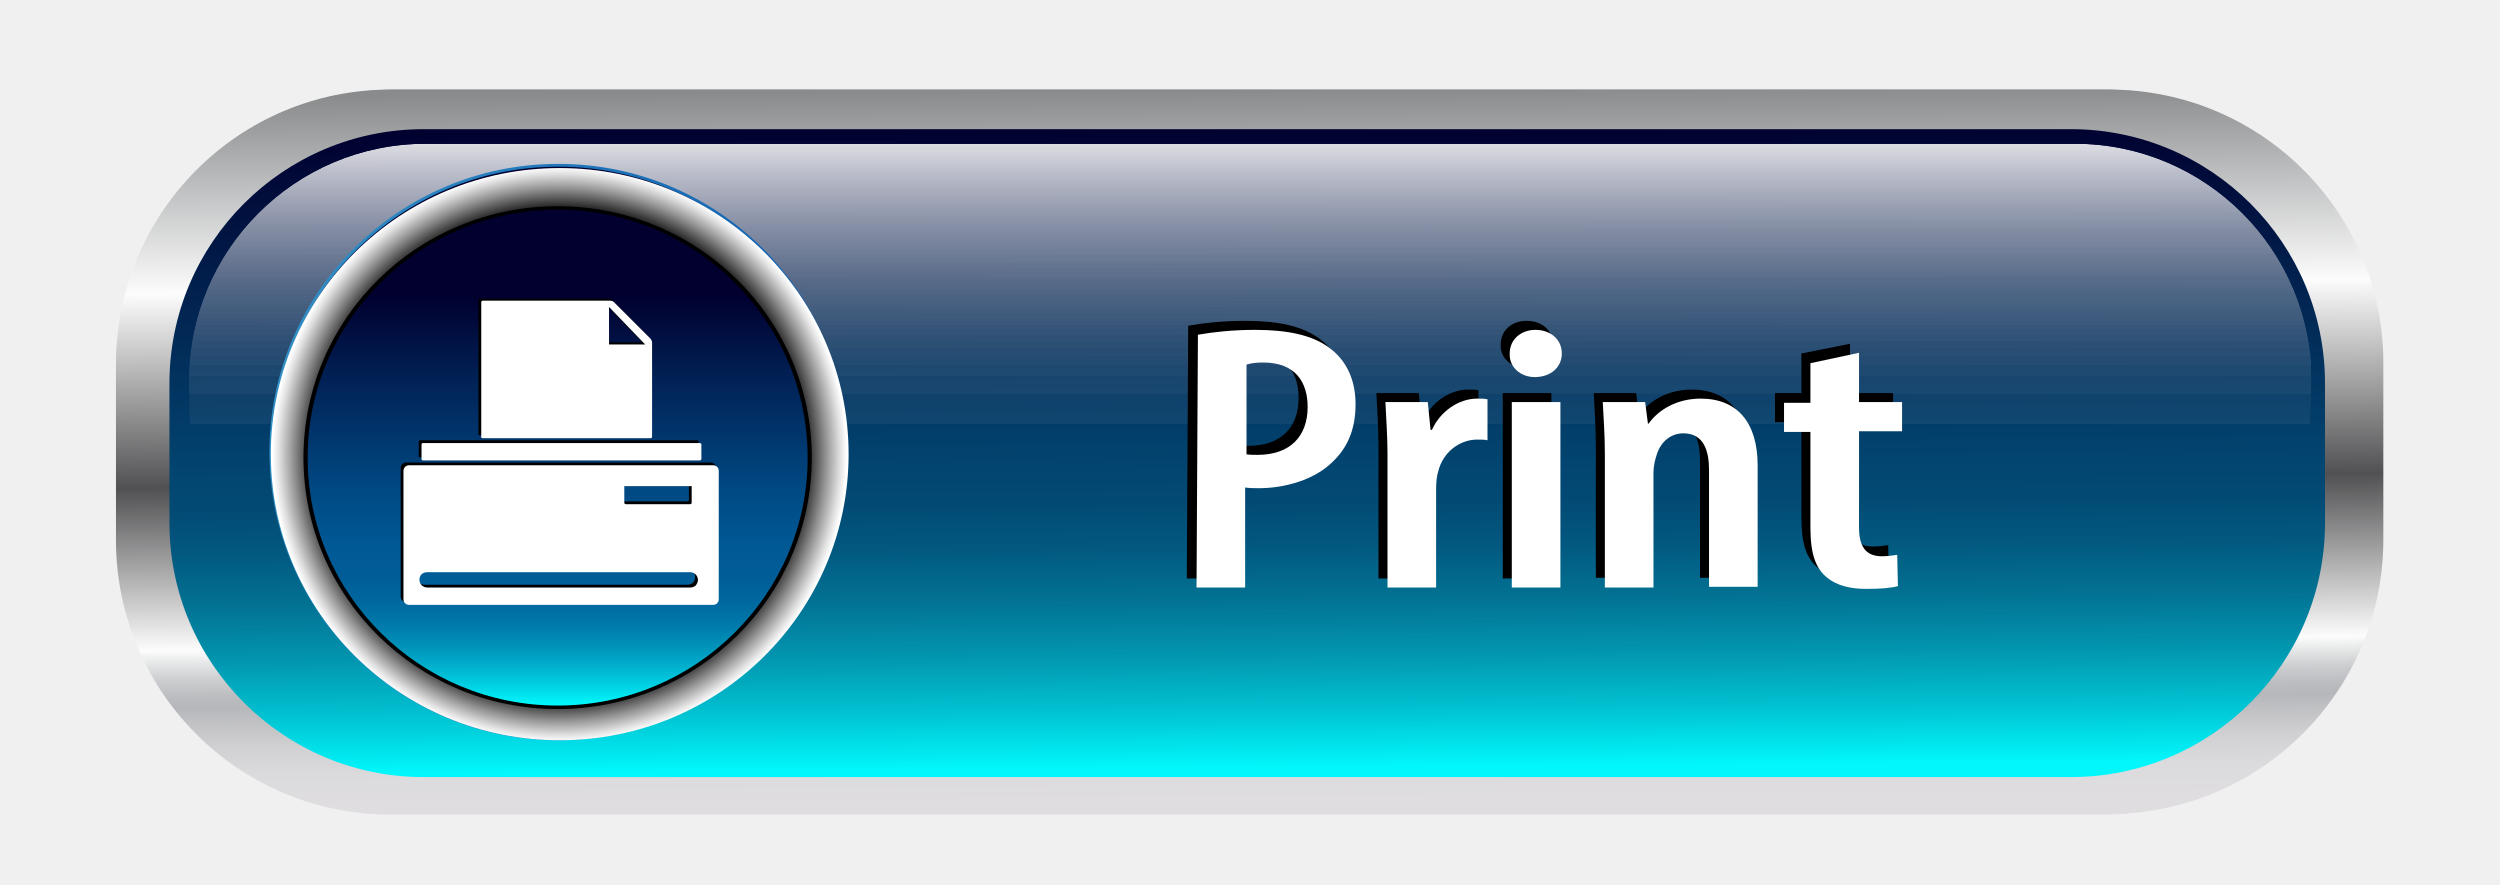
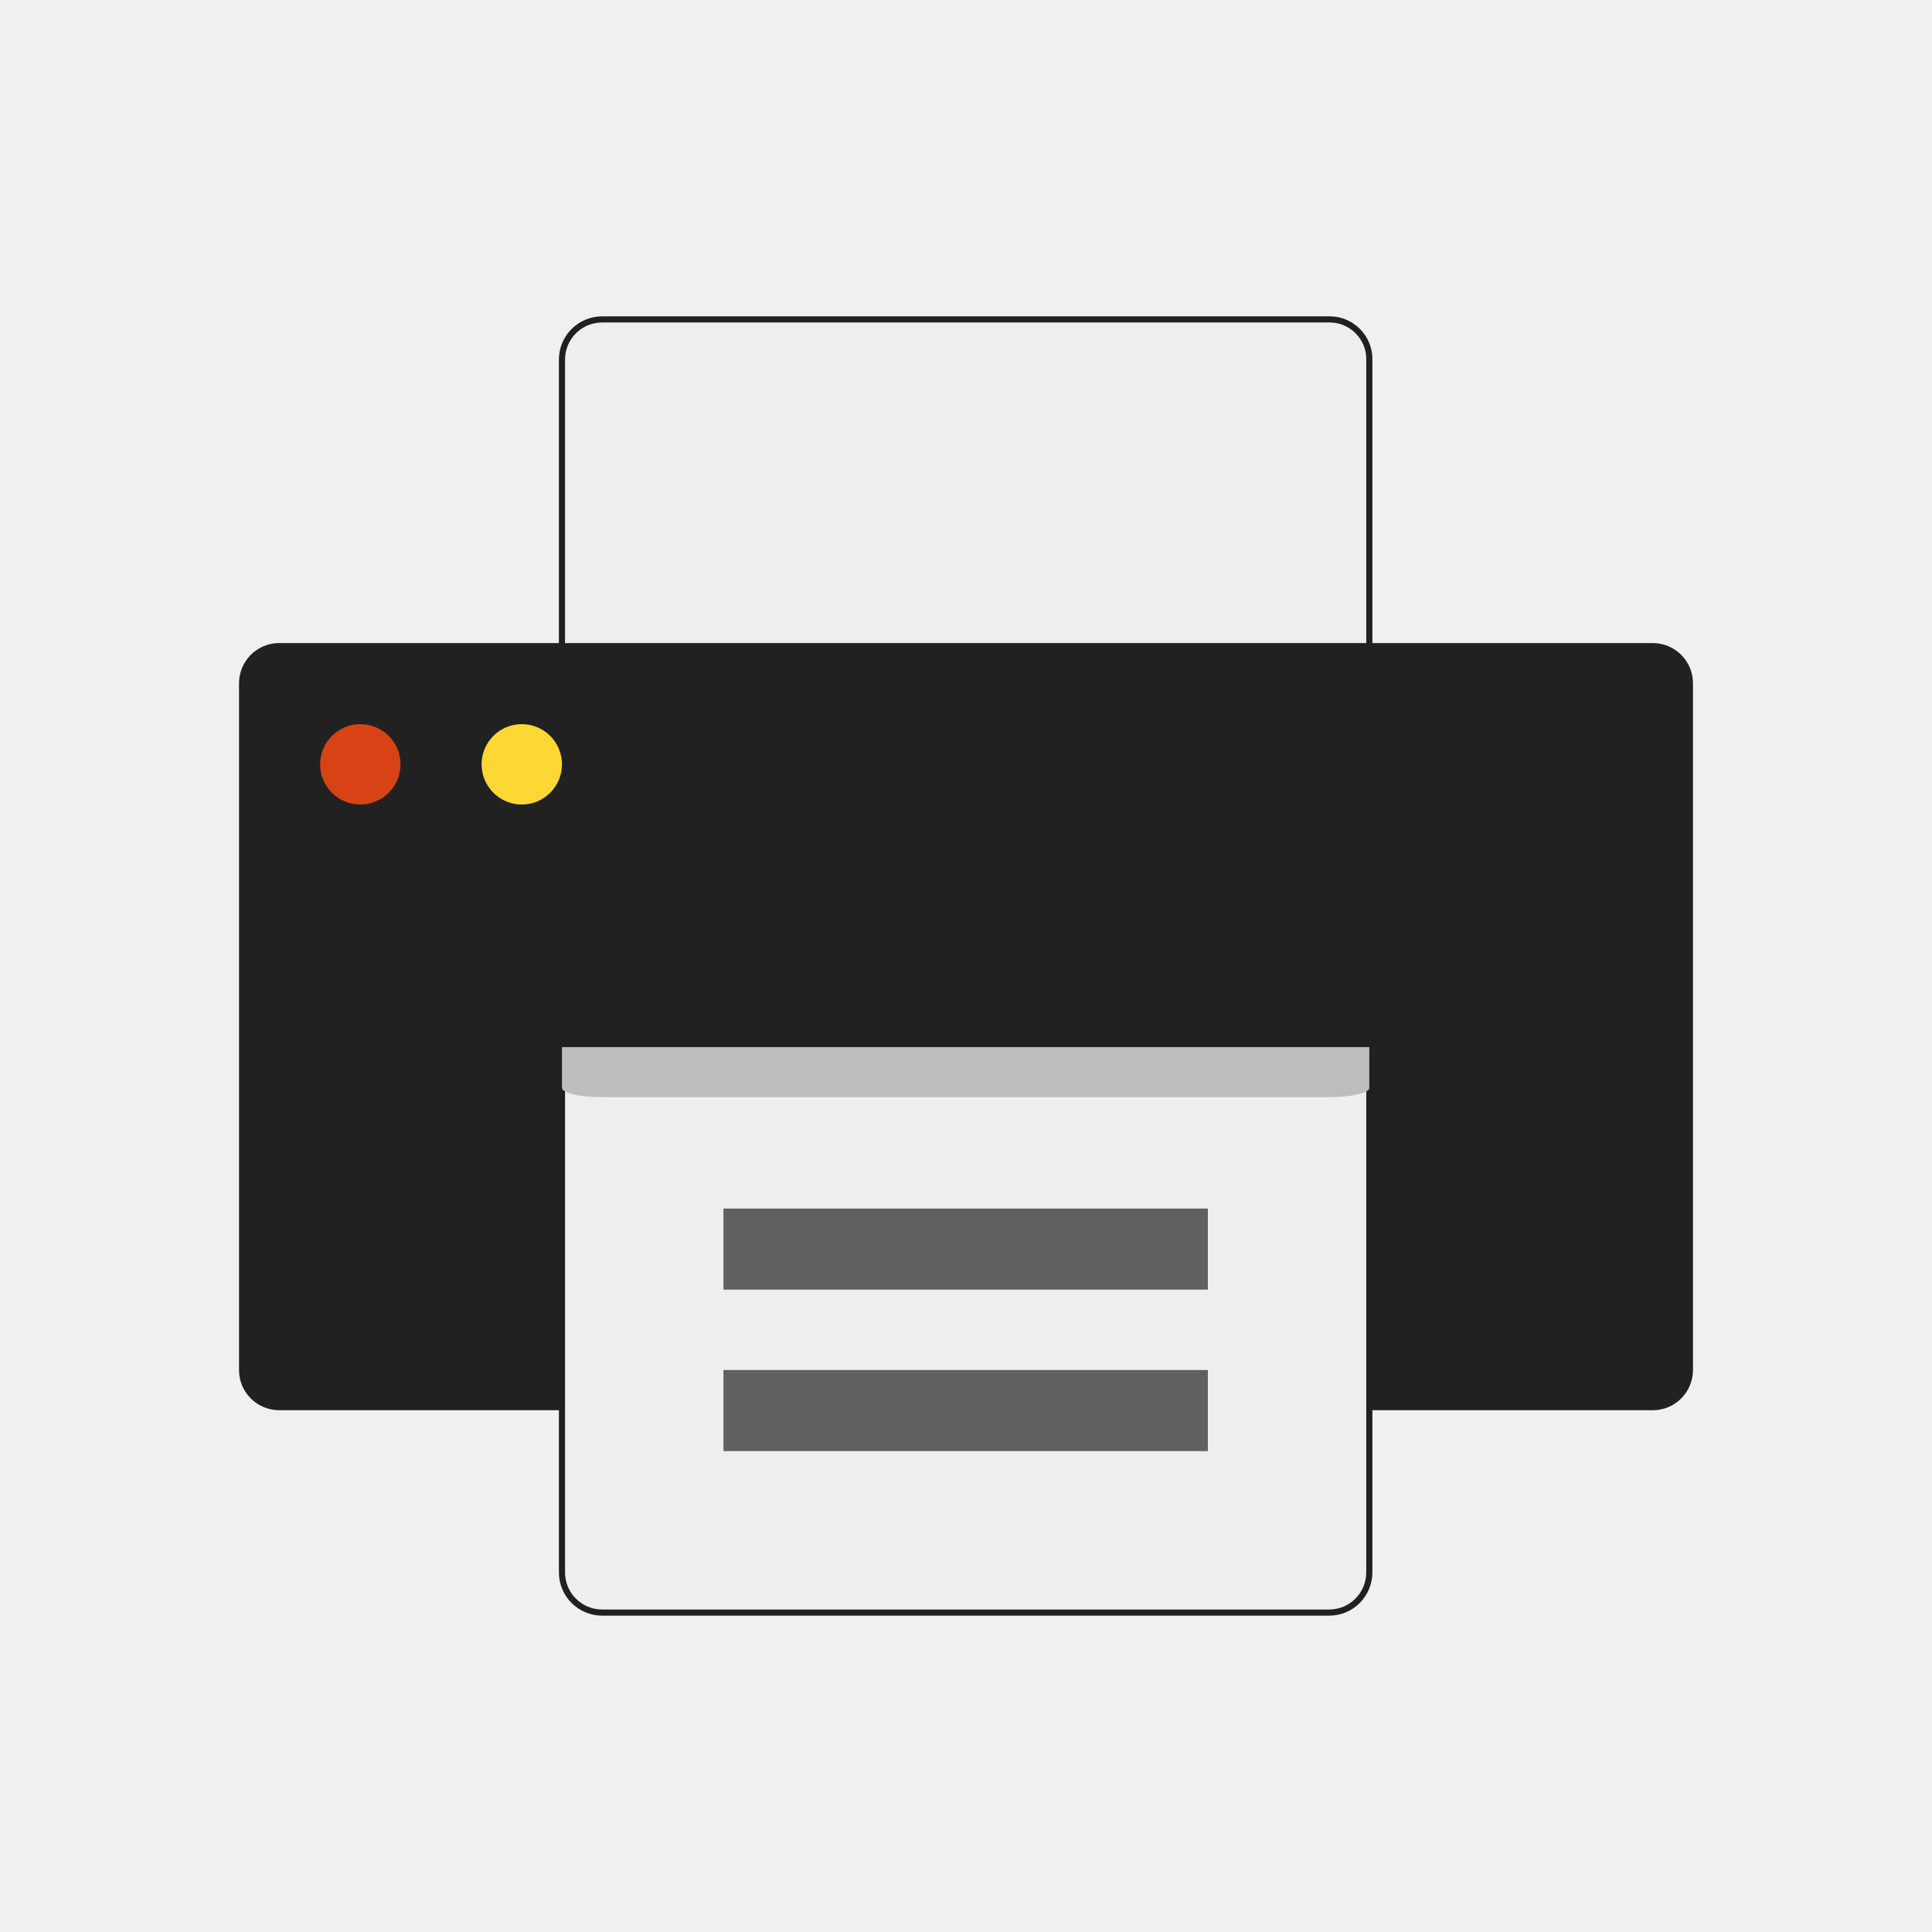
- <svg xmlns="http://www.w3.org/2000/svg" version="1.1" id="Layer_1" x="0px" y="0px" viewBox="0 0 360 127.3" enable-background="new 0 0 360 127.3" xml:space="preserve">
-   <linearGradient id="SVGID_3_" gradientUnits="userSpaceOnUse" x1="-5435.318" y1="1948.024" x2="-5430.814" y2="2641.727" gradientTransform="matrix(0.1333 0 0 0.1333 904.8 -241.8)">
-     <stop offset="2.150538e-002" style="stop-color:#7F0003" />
-     <stop offset="0.528" style="stop-color:#FF151B" />
-     <stop offset="0.587" style="stop-color:#FF002A" />
-     <stop offset="0.659" style="stop-color:#FF1549" />
-     <stop offset="0.738" style="stop-color:#FF2A30" />
-     <stop offset="0.823" style="stop-color:#FF2A42" />
-     <stop offset="0.911" style="stop-color:#FF5571" />
-     <stop offset="1" style="stop-color:#FF555E" />
-   </linearGradient>
-   <path fill="url(#SVGID_3_)" d="M23.7,77.8V52.3c0-19,15.4-34.3,34.3-34.3h244.7c19,0,34.3,15.4,34.3,34.3v25.5  c0,19-15.4,34.3-34.3,34.3H58C39.1,112.1,23.7,96.7,23.7,77.8z" />
-   <defs>
-     <filter id="Adobe_OpacityMaskFilter" filterUnits="userSpaceOnUse" x="27.4" y="17.9" width="305.6" height="65.3">
-       <feColorMatrix type="matrix" values="1 0 0 0 0  0 1 0 0 0  0 0 1 0 0  0 0 0 1 0" />
-     </filter>
-   </defs>
-   <mask maskUnits="userSpaceOnUse" x="27.4" y="17.9" width="305.6" height="65.3" id="SVGID_2_">
-     <g filter="url(#Adobe_OpacityMaskFilter)">
-       <linearGradient id="SVGID_4_" gradientUnits="userSpaceOnUse" x1="-5434.225" y1="1809.702" x2="-5434.225" y2="2410.408" gradientTransform="matrix(0.1333 0 0 0.1333 904.8 -241.8)">
-         <stop offset="0.174" style="stop-color:#FFFFFF" />
-         <stop offset="0.277" style="stop-color:#BEBEBE" />
-         <stop offset="0.379" style="stop-color:#858585" />
-         <stop offset="0.479" style="stop-color:#555555" />
-         <stop offset="0.573" style="stop-color:#303030" />
-         <stop offset="0.659" style="stop-color:#161616" />
-         <stop offset="0.737" style="stop-color:#060606" />
-         <stop offset="0.797" style="stop-color:#000000" />
-       </linearGradient>
-       <path fill="url(#SVGID_4_)" d="M331.9,83.3L27.9,83l-0.5-31c0-18.8,15.3-34.1,34.1-34.1H299c18.8,0,34.1,15.3,34.1,34.1    L331.9,83.3z" />
-     </g>
-   </mask>
-   <path mask="url(#SVGID_2_)" fill="#FFFFFF" d="M331.9,83.3L27.9,83l-0.5-31c0-18.8,15.3-34.1,34.1-34.1H299  c18.8,0,34.1,15.3,34.1,34.1L331.9,83.3z" />
-   <linearGradient id="SVGID_5_" gradientUnits="userSpaceOnUse" x1="-5435.162" y1="1910.35" x2="-5430.178" y2="2678.063" gradientTransform="matrix(0.1333 0 0 0.1333 904.8 -241.8)">
-     <stop offset="0" style="stop-color:#898B8D" />
-     <stop offset="0.277" style="stop-color:#FCFCFC" />
-     <stop offset="0.55" style="stop-color:#515153" />
-     <stop offset="0.779" style="stop-color:#FCFCFC" />
-     <stop offset="0.793" style="stop-color:#EAEBEB" />
-     <stop offset="0.82" style="stop-color:#CDCED0" />
-     <stop offset="0.843" style="stop-color:#BBBDC0" />
-     <stop offset="0.86" style="stop-color:#B5B7BA" />
-     <stop offset="0.873" style="stop-color:#BDBEC1" />
-     <stop offset="0.914" style="stop-color:#D0CFD2" />
-     <stop offset="0.956" style="stop-color:#DBDADD" />
-     <stop offset="1" style="stop-color:#DFDDE0" />
-   </linearGradient>
-   <path fill="url(#SVGID_5_)" d="M303.7,12.9H57.1c-21.8,0-39.5,17.7-39.5,39.5v25.3c0,21.8,17.7,39.5,39.5,39.5h246.6  c21.8,0,39.5-17.7,39.5-39.5V52.4C343.3,30.6,325.6,12.9,303.7,12.9z M335.6,75.3c0,20.2-16.4,36.6-36.6,36.6H61.9  c-20.2,0-36.6-16.4-36.6-36.6V55.1c0-20.2,16.4-36.6,36.6-36.6H299c20.2,0,36.6,16.4,36.6,36.6L335.6,75.3L335.6,75.3z" />
+ <svg xmlns="http://www.w3.org/2000/svg" version="1.1" id="Layer_1" x="0px" y="0px" viewBox="0 0 274 274" style="enable-background:new 0 0 274 274;" xml:space="preserve">
+   <style type="text/css">
+ 	.st0{fill:#EEEEEE;stroke:#231F20;stroke-width:0.87;stroke-miterlimit:10;}
+ 	.st1{fill:#212121;}
+ 	.st2{fill:#BDBDBD;}
+ 	.st3{fill:#D84315;}
+ 	.st4{fill:#FDD835;}
+ 	.st5{fill:#606060;}
+ </style>
+   <path class="st0" d="M188.6,45.3H85.4c-3.2,0-5.7,2.6-5.7,5.7v45.8c0,3.2,2.6,5.7,5.7,5.7h103.1c3.2,0,5.7-2.6,5.7-5.7V51.1  C194.3,47.9,191.7,45.3,188.6,45.3z" />
+   <path class="st1" d="M234.4,91.2H39.6c-3.2,0-5.7,2.6-5.7,5.7v97.4c0,3.2,2.6,5.7,5.7,5.7h194.8c3.2,0,5.7-2.6,5.7-5.7V96.9  C240.1,93.7,237.5,91.2,234.4,91.2z" />
+   <path class="st0" d="M79.7,148.5v11.5v63c0,3.2,2.6,5.7,5.7,5.7h103.1c3.2,0,5.7-2.6,5.7-5.7v-63v-11.5H79.7z" />
+   <path class="st2" d="M79.7,154.3c0,0.7,2.6,1.3,5.7,1.3h103.1c3.2,0,5.7-0.6,5.7-1.3v-5.8H79.7V154.3z" />
+   <circle class="st3" cx="51.1" cy="108.4" r="5.7" />
+   <circle class="st4" cx="74" cy="108.4" r="5.7" />
  <g>
-     <linearGradient id="SVGID_6_" gradientUnits="userSpaceOnUse" x1="-6176.375" y1="1987.878" x2="-6176.375" y2="2609.421" gradientTransform="matrix(0.1333 0 0 0.1333 904.8 -241.8)">
-       <stop offset="8.379891e-002" style="stop-color:#01002F" />
-       <stop offset="0.364" style="stop-color:#051D57" />
-       <stop offset="1" style="stop-color:#0F5EB0" />
-     </linearGradient>
-     <ellipse fill="url(#SVGID_6_)" cx="81.3" cy="65.1" rx="41.4" ry="41.3" />
-     <linearGradient id="SVGID_7_" gradientUnits="userSpaceOnUse" x1="-6488.075" y1="2301.481" x2="-5864.675" y2="2301.481" gradientTransform="matrix(0.1333 0 0 0.1333 904.8 -241.8)">
-       <stop offset="0" style="stop-color:#3290C5" />
-       <stop offset="1" style="stop-color:#0F5EB0" />
-     </linearGradient>
-     <path fill="url(#SVGID_7_)" d="M81.3,106.6c-22.9,0-41.6-18.6-41.6-41.5s18.6-41.5,41.6-41.5s41.6,18.6,41.6,41.5   S104.2,106.6,81.3,106.6z M81.3,24c-22.7,0-41.2,18.4-41.2,41.1s18.5,41.1,41.2,41.1s41.2-18.4,41.2-41.1S104,24,81.3,24z" />
-   </g>
-   <radialGradient id="SVGID_8_" cx="-6174.775" cy="2303.981" r="310.254" gradientTransform="matrix(0.1333 0 0 0.1333 904.8 -241.8)" gradientUnits="userSpaceOnUse">
-     <stop offset="0.841" style="stop-color:#000000" />
-     <stop offset="0.855" style="stop-color:#191919" />
-     <stop offset="0.927" style="stop-color:#939393" />
-     <stop offset="0.977" style="stop-color:#E1E1E1" />
-     <stop offset="1" style="stop-color:#FFFFFF" />
-   </radialGradient>
-   <ellipse fill="url(#SVGID_8_)" cx="81.5" cy="65.4" rx="41.6" ry="41.2" />
-   <ellipse cx="81.2" cy="65.9" rx="36.6" ry="36.2" />
-   <linearGradient id="SVGID_9_" gradientUnits="userSpaceOnUse" x1="-6176.975" y1="2036.657" x2="-6176.975" y2="2573.386" gradientTransform="matrix(0.1333 0 0 0.1333 904.8 -241.8)">
-     <stop offset="2.150538e-002" style="stop-color:#7F0003" />
-     <stop offset="0.528" style="stop-color:#FF151B" />
-     <stop offset="0.587" style="stop-color:#FF002A" />
-     <stop offset="0.659" style="stop-color:#FF1549" />
-     <stop offset="0.738" style="stop-color:#FF2A30" />
-     <stop offset="0.823" style="stop-color:#FF2A42" />
-     <stop offset="0.911" style="stop-color:#FF5571" />
-     <stop offset="1" style="stop-color:#FF555E" />
-   </linearGradient>
-   <ellipse fill="url(#SVGID_9_)" cx="81.2" cy="65.9" rx="36" ry="35.7" />
-   <g>
-     <path d="M172,68.5l7.6,2.4c-1.2,4.2-3.1,7.3-5.8,9.4c-2.7,2-6.1,3.1-10.3,3.1c-5.1,0-9.3-1.7-12.6-5.3c-3.3-3.5-4.9-8.3-4.9-14.4   c0-6.4,1.7-11.4,5-15c3.3-3.6,7.7-5.3,13.1-5.3c4.7,0,8.6,1.4,11.5,4.2c1.8,1.7,3.1,4,3.9,7.1l-7.7,1.8c-0.5-2-1.4-3.6-2.9-4.7   c-1.5-1.2-3.2-1.7-5.3-1.7c-2.9,0-5.2,1-7,3.1c-1.8,2.1-2.7,5.4-2.7,10c0,4.9,0.9,8.4,2.6,10.4s4,3.1,6.9,3.1c2.1,0,3.9-0.7,5.3-2   C170.3,73.3,171.3,71.3,172,68.5z" />
-     <path d="M191.7,63.2L185,62c0.8-2.7,2.1-4.7,3.9-6c1.8-1.3,4.6-1.9,8.2-1.9c3.3,0,5.8,0.4,7.4,1.2c1.6,0.8,2.7,1.8,3.4,3   c0.7,1.2,1,3.4,1,6.6l-0.1,8.6c0,2.5,0.1,4.3,0.4,5.4s0.7,2.4,1.3,3.8h-7.3c-0.2-0.5-0.4-1.2-0.7-2.2c-0.1-0.4-0.2-0.7-0.3-0.9   c-1.3,1.2-2.6,2.1-4.1,2.8c-1.4,0.6-3,0.9-4.6,0.9c-2.9,0-5.1-0.8-6.8-2.3c-1.7-1.6-2.5-3.5-2.5-5.9c0-1.6,0.4-3,1.1-4.2   s1.8-2.2,3.2-2.8c1.4-0.7,3.3-1.2,5.9-1.7c3.5-0.7,5.9-1.3,7.2-1.8v-0.7c0-1.4-0.3-2.4-1.1-3c-0.7-0.6-2-0.9-4-0.9   c-1.3,0-2.3,0.3-3.1,0.8C192.8,61,192.2,61.9,191.7,63.2z M201.6,69.2c-0.9,0.3-2.5,0.7-4.5,1.1c-2.1,0.4-3.4,0.9-4,1.3   c-1,0.7-1.5,1.6-1.5,2.6c0,1,0.4,1.9,1.2,2.7c0.8,0.8,1.8,1.1,2.9,1.1c1.3,0,2.6-0.4,3.8-1.3c0.9-0.7,1.5-1.5,1.8-2.5   c0.2-0.6,0.3-1.8,0.3-3.6L201.6,69.2L201.6,69.2z" />
-     <path d="M241.7,82.7h-7.4V68.4c0-3-0.2-5-0.5-5.9c-0.3-0.9-0.8-1.6-1.5-2.1c-0.7-0.5-1.6-0.7-2.6-0.7c-1.3,0-2.4,0.3-3.5,1.1   c-1,0.7-1.7,1.6-2.1,2.8c-0.4,1.2-0.6,3.3-0.6,6.4v12.7h-7.4v-28h6.9v4.1c2.4-3.2,5.5-4.7,9.2-4.7c1.6,0,3.1,0.3,4.5,0.9   c1.3,0.6,2.4,1.3,3.1,2.3s1.2,1.9,1.5,3.1c0.3,1.2,0.4,2.8,0.4,5L241.7,82.7L241.7,82.7z" />
-     <path d="M273.6,62.9l-7.3,1.3c-0.2-1.5-0.8-2.6-1.7-3.3s-2-1.1-3.4-1.1c-1.8,0-3.3,0.6-4.4,1.9c-1.1,1.3-1.6,3.4-1.6,6.4   c0,3.3,0.6,5.7,1.7,7c1.1,1.4,2.6,2.1,4.5,2.1c1.4,0,2.6-0.4,3.5-1.2c0.9-0.8,1.5-2.2,1.9-4.1l7.3,1.2c-0.8,3.3-2.2,5.9-4.3,7.6   c-2.1,1.7-5,2.6-8.6,2.6c-4.1,0-7.4-1.3-9.8-3.9c-2.4-2.6-3.7-6.2-3.7-10.7c0-4.6,1.2-8.2,3.7-10.8c2.4-2.6,5.7-3.9,9.9-3.9   c3.4,0,6.1,0.7,8.1,2.2C271.2,57.7,272.7,59.9,273.6,62.9z" />
-     <path d="M295.4,73.7l7.4,1.2c-0.9,2.7-2.4,4.8-4.5,6.2c-2,1.4-4.6,2.1-7.7,2.1c-4.9,0-8.5-1.6-10.8-4.8c-1.8-2.5-2.8-5.8-2.8-9.6   c0-4.6,1.2-8.3,3.6-10.9s5.5-3.9,9.2-3.9c4.2,0,7.4,1.4,9.9,4.1c2.4,2.7,3.6,7,3.5,12.6h-18.5c0.1,2.2,0.7,3.9,1.8,5.1   c1.1,1.2,2.6,1.8,4.3,1.8c1.2,0,2.1-0.3,2.9-0.9C294.4,76.2,295,75.1,295.4,73.7z M295.8,66.3c-0.1-2.1-0.6-3.8-1.7-4.9   c-1.1-1.1-2.3-1.7-3.8-1.7c-1.6,0-2.9,0.6-4,1.8c-1.1,1.2-1.6,2.8-1.6,4.8H295.8z" />
-     <path d="M309.2,82.7V44h7.4v38.6H309.2z" />
+     <rect x="102.6" y="171.4" class="st5" width="68.7" height="11.5" />
  </g>
  <g>
-     <path fill="#FFFFFF" d="M175.3,68.6l7.6,2.4c-1.2,4.2-3.1,7.3-5.8,9.4c-2.7,2-6.1,3.1-10.3,3.1c-5.1,0-9.3-1.7-12.6-5.3   c-3.3-3.5-4.9-8.3-4.9-14.4c0-6.4,1.7-11.4,5-15c3.3-3.6,7.7-5.3,13.1-5.3c4.7,0,8.6,1.4,11.5,4.2c1.8,1.7,3.1,4,3.9,7.1l-7.7,1.8   c-0.5-2-1.4-3.6-2.9-4.7c-1.5-1.2-3.2-1.7-5.3-1.7c-2.9,0-5.2,1-7,3.1c-1.8,2.1-2.7,5.4-2.7,10c0,4.9,0.9,8.4,2.6,10.4   c1.8,2.1,4,3.1,6.9,3.1c2.1,0,3.9-0.7,5.3-2C173.6,73.5,174.7,71.4,175.3,68.6z" />
-     <path fill="#FFFFFF" d="M195.1,63.3l-6.7-1.2c0.8-2.7,2.1-4.7,3.9-6c1.8-1.3,4.6-1.9,8.2-1.9c3.3,0,5.8,0.4,7.4,1.2s2.7,1.8,3.4,3   c0.7,1.2,1,3.4,1,6.6l-0.1,8.6c0,2.5,0.1,4.3,0.4,5.4s0.7,2.4,1.3,3.8h-7.3c-0.2-0.5-0.4-1.2-0.7-2.2c-0.1-0.4-0.2-0.7-0.3-0.9   c-1.3,1.2-2.6,2.1-4.1,2.8c-1.4,0.6-3,0.9-4.6,0.9c-2.9,0-5.1-0.8-6.8-2.3c-1.7-1.6-2.5-3.5-2.5-5.9c0-1.6,0.4-3,1.1-4.2   c0.8-1.2,1.8-2.2,3.2-2.8c1.4-0.7,3.3-1.2,5.9-1.7c3.5-0.7,5.9-1.3,7.2-1.8v-0.7c0-1.4-0.3-2.4-1.1-3c-0.7-0.6-2-0.9-4-0.9   c-1.3,0-2.3,0.3-3.1,0.8C196.1,61.1,195.5,62,195.1,63.3z M205,69.3c-0.9,0.3-2.5,0.7-4.5,1.1c-2.1,0.4-3.4,0.9-4,1.3   c-1,0.7-1.5,1.6-1.5,2.6c0,1,0.4,1.9,1.2,2.7c0.8,0.8,1.8,1.1,2.9,1.1c1.3,0,2.6-0.4,3.8-1.3c0.9-0.7,1.5-1.5,1.8-2.5   c0.2-0.6,0.3-1.8,0.3-3.6L205,69.3L205,69.3z" />
-     <path fill="#FFFFFF" d="M245,82.8h-7.4V68.5c0-3-0.2-5-0.5-5.9c-0.3-0.9-0.8-1.6-1.5-2.1c-0.7-0.5-1.6-0.7-2.6-0.7   c-1.3,0-2.4,0.3-3.5,1.1c-1,0.7-1.7,1.6-2.1,2.8c-0.4,1.2-0.6,3.3-0.6,6.4v12.7h-7.4v-28h6.9v4.1c2.4-3.2,5.5-4.7,9.2-4.7   c1.6,0,3.1,0.3,4.5,0.9c1.3,0.6,2.4,1.3,3.1,2.3c0.7,0.9,1.2,1.9,1.5,3.1c0.3,1.2,0.4,2.8,0.4,5L245,82.8L245,82.8z" />
-     <path fill="#FFFFFF" d="M276.9,63.1l-7.3,1.3c-0.2-1.5-0.8-2.6-1.7-3.3c-0.9-0.7-2-1.1-3.4-1.1c-1.8,0-3.3,0.6-4.4,1.9   c-1.1,1.3-1.6,3.4-1.6,6.4c0,3.3,0.6,5.7,1.7,7c1.1,1.4,2.6,2.1,4.5,2.1c1.4,0,2.6-0.4,3.5-1.2c0.9-0.8,1.5-2.2,1.9-4.1l7.3,1.2   c-0.8,3.3-2.2,5.9-4.3,7.6c-2.1,1.7-5,2.6-8.6,2.6c-4.1,0-7.4-1.3-9.8-3.9c-2.4-2.6-3.7-6.2-3.7-10.7c0-4.6,1.2-8.2,3.7-10.8   c2.4-2.6,5.7-3.9,9.9-3.9c3.4,0,6.1,0.7,8.1,2.2C274.6,57.8,276,60.1,276.9,63.1z" />
-     <path fill="#FFFFFF" d="M298.7,73.9l7.4,1.2c-0.9,2.7-2.4,4.8-4.5,6.2c-2,1.4-4.6,2.1-7.7,2.1c-4.9,0-8.5-1.6-10.8-4.8   c-1.8-2.5-2.8-5.8-2.8-9.6c0-4.6,1.2-8.3,3.6-10.9s5.5-3.9,9.2-3.9c4.2,0,7.4,1.4,9.9,4.1c2.4,2.7,3.6,7,3.5,12.6h-18.5   c0.1,2.2,0.7,3.9,1.8,5.1c1.1,1.2,2.6,1.8,4.3,1.8c1.2,0,2.1-0.3,2.9-0.9C297.7,76.3,298.3,75.3,298.7,73.9z M299.1,66.4   c-0.1-2.1-0.6-3.8-1.7-4.9s-2.3-1.7-3.8-1.7c-1.6,0-2.9,0.6-4,1.8c-1.1,1.2-1.6,2.8-1.6,4.8H299.1z" />
-     <path fill="#FFFFFF" d="M312.5,82.8V44.2h7.4v38.6H312.5z" />
-   </g>
-   <g>
-     <path fill="#FFFFFF" d="M58.4,83.4l16.8-17.6L60,49.7h11.6l9.9,10.9l9.7-10.9h11.5L87.3,66.1l16.8,17.4h-12L81.2,71.8L70.3,83.4   H58.4z" />
-   </g>
-   <g id="Frame_1_">
-     <linearGradient id="SVGID_10_" gradientUnits="userSpaceOnUse" x1="1344.031" y1="630.224" x2="1348.536" y2="-63.563" gradientTransform="matrix(0.1333 0 0 -0.1333 -1.525879e-005 102)">
-       <stop offset="0" style="stop-color:#01002F" />
-       <stop offset="0.528" style="stop-color:#024570" />
-       <stop offset="0.587" style="stop-color:#024A74" />
-       <stop offset="0.659" style="stop-color:#025980" />
-       <stop offset="0.738" style="stop-color:#027293" />
-       <stop offset="0.823" style="stop-color:#0295AF" />
-       <stop offset="0.911" style="stop-color:#01C2D1" />
-       <stop offset="1" style="stop-color:#01F7FB" />
-     </linearGradient>
-     <path fill="url(#SVGID_10_)" d="M22.8,77.8V52.3c0-19,15.4-34.3,34.3-34.3h244.8c19,0,34.3,15.4,34.3,34.3v25.5   c0,19-15.4,34.3-34.3,34.3H57.1C38.2,112.1,22.8,96.8,22.8,77.8z" />
-     <defs>
-       <filter id="Adobe_OpacityMaskFilter_1_" filterUnits="userSpaceOnUse" x="27.2" y="20.7" width="305.6" height="65.3">
-         <feColorMatrix type="matrix" values="1 0 0 0 0  0 1 0 0 0  0 0 1 0 0  0 0 0 1 0" />
-       </filter>
-     </defs>
-     <mask maskUnits="userSpaceOnUse" x="27.2" y="20.7" width="305.6" height="65.3" id="SVGID_1_">
-       <g filter="url(#Adobe_OpacityMaskFilter_1_)">
-         <linearGradient id="SVGID_11_" gradientUnits="userSpaceOnUse" x1="1349.925" y1="748.161" x2="1349.925" y2="147.382" gradientTransform="matrix(0.1333 0 0 -0.1333 -1.525879e-005 102)">
-           <stop offset="0.174" style="stop-color:#FFFFFF" />
-           <stop offset="0.277" style="stop-color:#BEBEBE" />
-           <stop offset="0.379" style="stop-color:#858585" />
-           <stop offset="0.479" style="stop-color:#555555" />
-           <stop offset="0.573" style="stop-color:#303030" />
-           <stop offset="0.659" style="stop-color:#161616" />
-           <stop offset="0.737" style="stop-color:#060606" />
-           <stop offset="0.797" style="stop-color:#000000" />
-         </linearGradient>
-         <path fill="url(#SVGID_11_)" d="M331.7,86L27.7,85.8l-0.5-31c0-18.8,15.3-34.1,34.1-34.1h237.5c18.8,0,34.1,15.3,34.1,34.1     L331.7,86z" />
-       </g>
-     </mask>
-     <path mask="url(#SVGID_1_)" fill="#FFFFFF" d="M331.7,86L27.7,85.8l-0.5-31c0-18.8,15.3-34.1,34.1-34.1h237.5   c18.8,0,34.1,15.3,34.1,34.1L331.7,86z" />
-     <linearGradient id="SVGID_12_" gradientUnits="userSpaceOnUse" x1="1344.187" y1="667.903" x2="1349.172" y2="-99.904" gradientTransform="matrix(0.1333 0 0 -0.1333 -1.525879e-005 102)">
-       <stop offset="0" style="stop-color:#898B8D" />
-       <stop offset="0.277" style="stop-color:#FCFCFC" />
-       <stop offset="0.55" style="stop-color:#515153" />
-       <stop offset="0.779" style="stop-color:#FCFCFC" />
-       <stop offset="0.793" style="stop-color:#EAEBEB" />
-       <stop offset="0.82" style="stop-color:#CDCED0" />
-       <stop offset="0.843" style="stop-color:#BBBDC0" />
-       <stop offset="0.86" style="stop-color:#B5B7BA" />
-       <stop offset="0.873" style="stop-color:#BDBEC1" />
-       <stop offset="0.914" style="stop-color:#D0CFD2" />
-       <stop offset="0.956" style="stop-color:#DBDADD" />
-       <stop offset="1" style="stop-color:#DFDDE0" />
-     </linearGradient>
-     <path fill="url(#SVGID_12_)" d="M302.9,12.9H56.2c-21.8,0-39.5,17.7-39.5,39.6v25.3c0,21.8,17.7,39.5,39.5,39.5h246.6   c21.8,0,39.5-17.7,39.5-39.5V52.4C342.4,30.6,324.7,12.9,302.9,12.9z M334.8,75.3c0,20.2-16.4,36.6-36.6,36.6H61   c-20.2,0-36.6-16.4-36.6-36.6V55.2c0-20.2,16.4-36.6,36.6-36.6h237.2c20.2,0,36.6,16.4,36.6,36.6V75.3z" />
-   </g>
-   <g id="Button_1_">
-     <g>
-       <linearGradient id="SVGID_13_" gradientUnits="userSpaceOnUse" x1="602.975" y1="590.366" x2="602.975" y2="-31.253" gradientTransform="matrix(0.1333 0 0 -0.1333 -1.525879e-005 102)">
-         <stop offset="8.379891e-002" style="stop-color:#01002F" />
-         <stop offset="0.364" style="stop-color:#051D57" />
-         <stop offset="1" style="stop-color:#0F5EB0" />
-       </linearGradient>
-       <ellipse fill="url(#SVGID_13_)" cx="80.4" cy="65.1" rx="41.4" ry="41.3" />
-       <linearGradient id="SVGID_14_" gradientUnits="userSpaceOnUse" x1="291.275" y1="276.719" x2="914.675" y2="276.719" gradientTransform="matrix(0.1333 0 0 -0.1333 -1.525879e-005 102)">
-         <stop offset="0" style="stop-color:#3290C5" />
-         <stop offset="1" style="stop-color:#0F5EB0" />
-       </linearGradient>
-       <path fill="url(#SVGID_14_)" d="M80.4,106.6c-22.9,0-41.6-18.6-41.6-41.5s18.6-41.5,41.6-41.5S122,42.2,122,65.1    S103.3,106.6,80.4,106.6z M80.4,24c-22.7,0-41.2,18.4-41.2,41.1s18.5,41.1,41.2,41.1s41.2-18.4,41.2-41.1S103.1,24,80.4,24z" />
-     </g>
-     <radialGradient id="SVGID_15_" cx="604.575" cy="274.219" r="310.304" gradientTransform="matrix(0.1333 0 0 -0.1333 -1.525879e-005 102)" gradientUnits="userSpaceOnUse">
-       <stop offset="0.841" style="stop-color:#000000" />
-       <stop offset="0.855" style="stop-color:#191919" />
-       <stop offset="0.927" style="stop-color:#939393" />
-       <stop offset="0.977" style="stop-color:#E1E1E1" />
-       <stop offset="1" style="stop-color:#FFFFFF" />
-     </radialGradient>
-     <ellipse fill="url(#SVGID_15_)" cx="80.6" cy="65.4" rx="41.6" ry="41.2" />
-     <ellipse cx="80.3" cy="65.9" rx="36.6" ry="36.2" />
-     <linearGradient id="SVGID_16_" gradientUnits="userSpaceOnUse" x1="602.375" y1="541.581" x2="602.375" y2="4.787" gradientTransform="matrix(0.1333 0 0 -0.1333 -1.525879e-005 102)">
-       <stop offset="0.179" style="stop-color:#01002F" />
-       <stop offset="0.341" style="stop-color:#012054" />
-       <stop offset="0.57" style="stop-color:#004983" />
-       <stop offset="0.685" style="stop-color:#005995" />
-       <stop offset="0.742" style="stop-color:#005C97" />
-       <stop offset="0.792" style="stop-color:#00679E" />
-       <stop offset="0.839" style="stop-color:#0079AA" />
-       <stop offset="0.885" style="stop-color:#0093BA" />
-       <stop offset="0.93" style="stop-color:#01B4D0" />
-       <stop offset="0.974" style="stop-color:#01DBE9" />
-       <stop offset="1" style="stop-color:#01F7FB" />
-     </linearGradient>
-     <ellipse fill="url(#SVGID_16_)" cx="80.3" cy="65.9" rx="36" ry="35.7" />
-     <g>
-       <g>
-         <path d="M102.3,66.6H58.5c-0.5,0-0.8,0.4-0.8,0.8v18.5c0,0.5,0.4,0.8,0.8,0.8h43.8c0.5,0,0.8-0.4,0.8-0.8V67.4     C103.2,67,102.8,66.6,102.3,66.6z M89.5,69.6h9.7v2.4c0,0.1-0.1,0.2-0.2,0.2h-9.3c-0.1,0-0.2-0.1-0.2-0.2V69.6z M99.8,83.9     c-0.2,0.2-0.5,0.3-0.8,0.3H61.1c-0.6,0-1.1-0.5-1.1-1.1c0-0.3,0.1-0.6,0.3-0.8c0.2-0.2,0.5-0.3,0.8-0.3H99c0.6,0,1.1,0.5,1.1,1.1     C100.1,83.4,100,83.7,99.8,83.9z" />
-         <path d="M60.5,65.9h39.9c0.1,0,0.2-0.1,0.2-0.2v-2.1c0-0.1-0.1-0.2-0.2-0.2H60.5c-0.1,0-0.2,0.1-0.2,0.2v2.1     C60.3,65.8,60.4,65.9,60.5,65.9z" />
-         <path d="M69.1,62.7h24.2c0.1,0,0.2-0.1,0.2-0.2V48.9c0-0.2-0.1-0.3-0.2-0.5l-5.3-5.3C87.9,43,87.8,43,87.6,43H69.1     c-0.1,0-0.2,0.1-0.2,0.2v19.3C68.9,62.6,69,62.7,69.1,62.7z M87.3,43.9l5.2,5.4h-5.2V43.9z" />
-       </g>
-       <g>
-         <path fill="#FFFFFF" d="M102.7,67H58.9c-0.5,0-0.8,0.4-0.8,0.8v18.5c0,0.5,0.4,0.8,0.8,0.8h43.8c0.5,0,0.8-0.4,0.8-0.8V67.8     C103.5,67.4,103.2,67,102.7,67z M89.9,70h9.7v2.4c0,0.1-0.1,0.2-0.2,0.2h-9.3c-0.1,0-0.2-0.1-0.2-0.2V70z M100.2,84.3     c-0.2,0.2-0.5,0.3-0.8,0.3H61.5c-0.6,0-1.1-0.5-1.1-1.1c0-0.3,0.1-0.6,0.3-0.8c0.2-0.2,0.5-0.3,0.8-0.3h37.9     c0.6,0,1.1,0.5,1.1,1.1C100.5,83.8,100.4,84,100.2,84.3z" />
-         <path fill="#FFFFFF" d="M60.9,66.3h39.9c0.1,0,0.2-0.1,0.2-0.2V64c0-0.1-0.1-0.2-0.2-0.2H60.9c-0.1,0-0.2,0.1-0.2,0.2v2.1     C60.7,66.2,60.8,66.3,60.9,66.3z" />
-         <path fill="#FFFFFF" d="M69.5,63.1h24.2c0.1,0,0.2-0.1,0.2-0.2V49.3c0-0.2-0.1-0.3-0.2-0.5l-5.3-5.3c-0.1-0.1-0.3-0.2-0.5-0.2     H69.5c-0.1,0-0.2,0.1-0.2,0.2v19.3C69.2,63,69.4,63.1,69.5,63.1z M87.7,44.2l5.2,5.4h-5.2V44.2z" />
-       </g>
-     </g>
-   </g>
-   <g id="Text_1_">
-     <g>
-       <path d="M171.1,46.9c2.3-0.4,5.1-0.7,8.2-0.7c4.6,0,8.4,0.7,11,2.8c2.4,1.9,3.5,4.7,3.5,7.9c0,3.7-1.2,6.3-3.3,8.3    c-2.6,2.6-6.9,3.8-10.6,3.8c-0.7,0-1.3,0-2-0.1v14.4h-7L171.1,46.9L171.1,46.9z M178.1,64.1c0.5,0.1,1,0.1,1.7,0.1    c4.6,0,7.2-2.6,7.2-6.9c0-3.5-1.7-6.4-6.4-6.4c-1,0-1.8,0.1-2.4,0.3V64.1z" />
-       <path d="M198.5,64.1c0-2.5-0.2-5.3-0.3-7.5h6.1l0.4,4h0.2c1.2-2.7,3.9-4.5,6.5-4.5c0.7,0,1.1,0,1.5,0.1v5.9    c-0.4-0.1-0.9-0.1-1.5-0.1c-2.4,0-4.9,1.7-5.6,4.6c-0.2,0.6-0.3,1.5-0.3,2.6v14.1h-7L198.5,64.1L198.5,64.1z" />
-       <path d="M223.6,49.6c0,2-1.6,3.4-3.9,3.4c-2,0-3.7-1.4-3.6-3.4c0-2.1,1.7-3.4,3.7-3.4C222,46.2,223.6,47.5,223.6,49.6z     M216.4,83.3V56.6h7v26.7H216.4z" />
-       <path d="M229.8,64.1c0-3-0.2-5.1-0.3-7.5h6.1l0.4,3.1h0.1c1.5-2.1,4.2-3.6,7.5-3.6c5.3,0,8.2,3.5,8.2,9.6v17.5h-7V66.3    c0-2.7-0.7-5.3-3.7-5.3c-1.7,0-3.3,1.1-3.9,3.3c-0.2,0.6-0.4,1.5-0.4,2.4v16.5h-7L229.8,64.1L229.8,64.1z" />
-       <path d="M266.4,49.5v7.1h6.2v4.2h-6.2v13.8c0,3.3,1.5,4.1,3.3,4.1c0.8,0,1.5-0.1,2.2-0.2l0.1,4.5c-1.1,0.3-2.6,0.4-4.6,0.4    c-2.3,0-4.3-0.5-5.7-1.7c-1.5-1.3-2.3-3.2-2.3-7.2V60.8h-3.8v-4.2h3.8v-5.7L266.4,49.5z" />
-     </g>
-     <g>
-       <path fill="#FFFFFF" d="M172.5,48.2c2.3-0.4,5.1-0.7,8.2-0.7c4.6,0,8.4,0.7,11,2.8c2.4,1.9,3.5,4.7,3.5,7.9c0,3.7-1.2,6.3-3.3,8.3    c-2.6,2.6-6.9,3.8-10.6,3.8c-0.7,0-1.3,0-2-0.1v14.4h-7L172.5,48.2L172.5,48.2z M179.4,65.4c0.5,0.1,1,0.1,1.7,0.1    c4.6,0,7.2-2.6,7.2-6.9c0-3.5-1.7-6.4-6.4-6.4c-1,0-1.8,0.1-2.4,0.3V65.4z" />
-       <path fill="#FFFFFF" d="M199.8,65.4c0-2.5-0.2-5.3-0.3-7.5h6.1l0.4,4h0.2c1.2-2.7,3.9-4.5,6.5-4.5c0.7,0,1.1,0,1.5,0.1v5.9    c-0.4-0.1-0.9-0.1-1.5-0.1c-2.4,0-4.9,1.7-5.6,4.6c-0.2,0.6-0.3,1.5-0.3,2.6v14.1h-7L199.8,65.4L199.8,65.4z" />
-       <path fill="#FFFFFF" d="M224.9,50.9c0,2-1.6,3.4-3.9,3.4c-2,0-3.7-1.4-3.6-3.4c0-2.1,1.7-3.4,3.7-3.4    C223.3,47.5,224.9,48.9,224.9,50.9z M217.7,84.6V57.9h7v26.7H217.7z" />
-       <path fill="#FFFFFF" d="M231.1,65.4c0-3-0.2-5.1-0.3-7.5h6.1l0.4,3.1h0.1c1.5-2.1,4.2-3.6,7.5-3.6c5.3,0,8.2,3.5,8.2,9.6v17.5h-7    V67.7c0-2.7-0.7-5.3-3.7-5.3c-1.7,0-3.3,1.1-3.9,3.3c-0.2,0.6-0.4,1.5-0.4,2.4v16.5h-7L231.1,65.4L231.1,65.4z" />
-       <path fill="#FFFFFF" d="M267.7,50.8v7.1h6.2v4.2h-6.2V76c0,3.3,1.5,4.1,3.3,4.1c0.8,0,1.5-0.1,2.2-0.2l0.1,4.5    c-1.1,0.3-2.6,0.4-4.6,0.4c-2.3,0-4.3-0.5-5.7-1.7c-1.5-1.3-2.3-3.2-2.3-7.2V62.2h-3.8v-4.2h3.8v-5.7L267.7,50.8z" />
-     </g>
+     <rect x="102.6" y="194.3" class="st5" width="68.7" height="11.5" />
  </g>
</svg>
